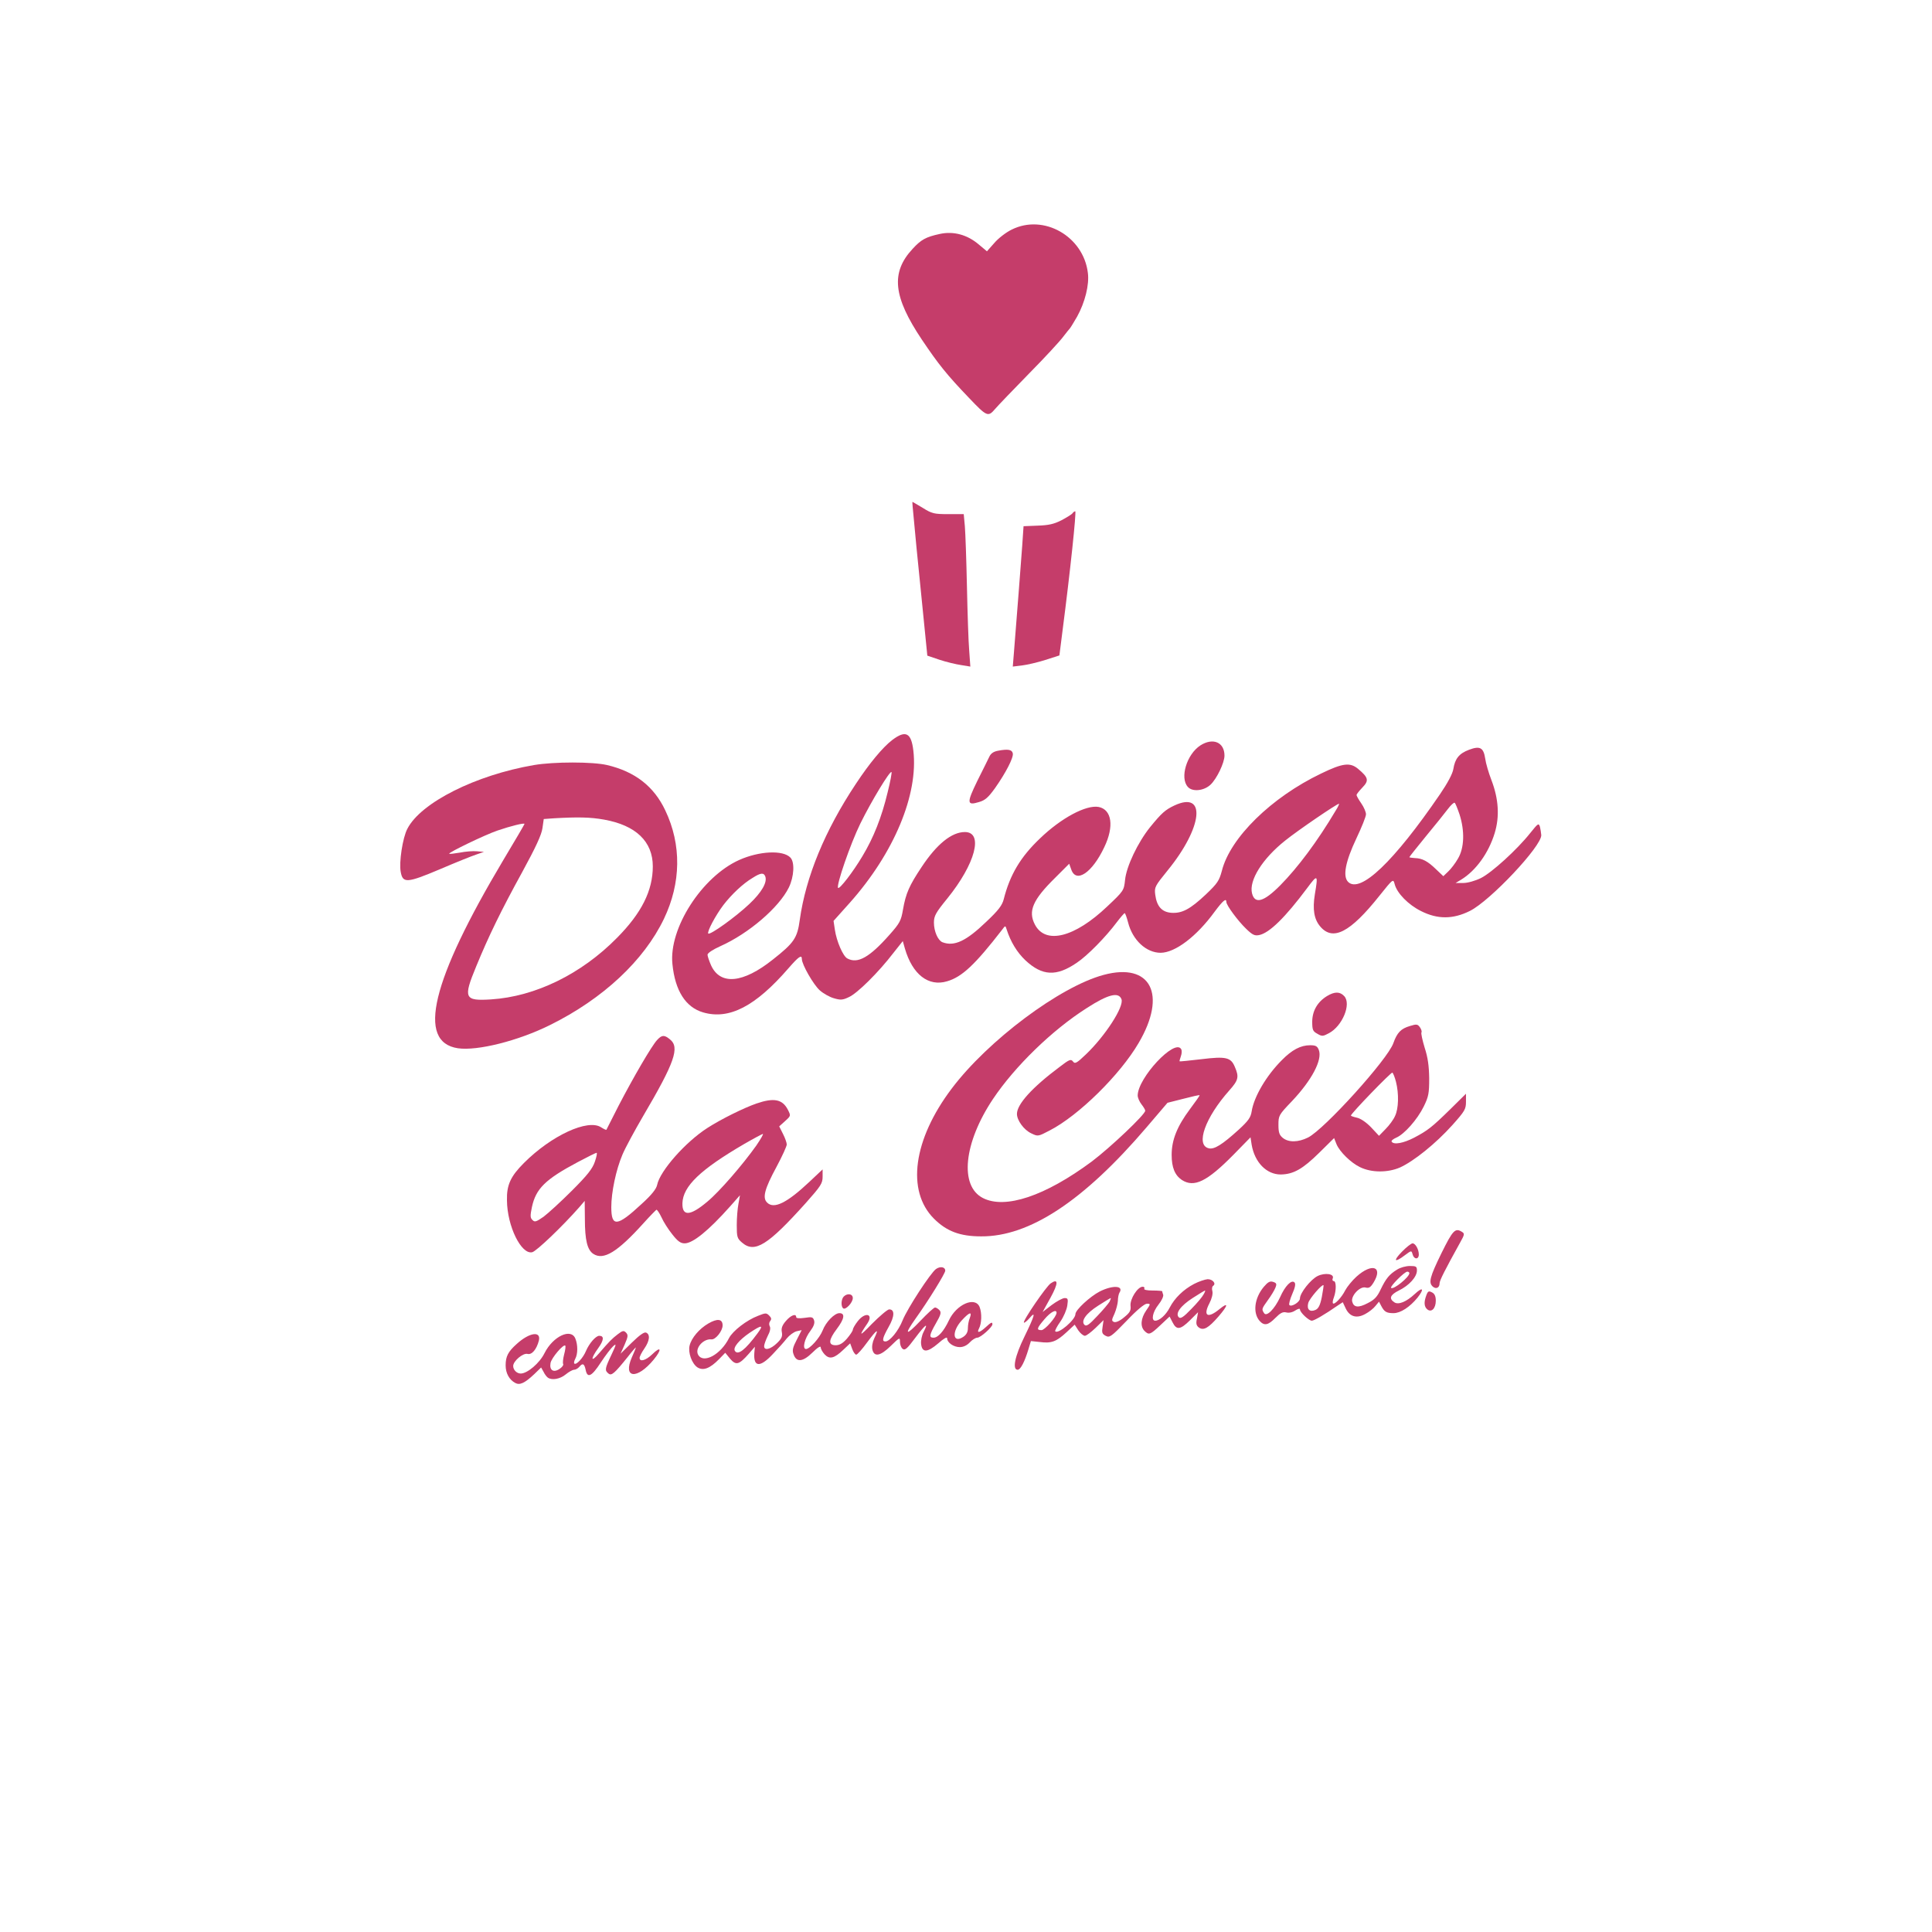
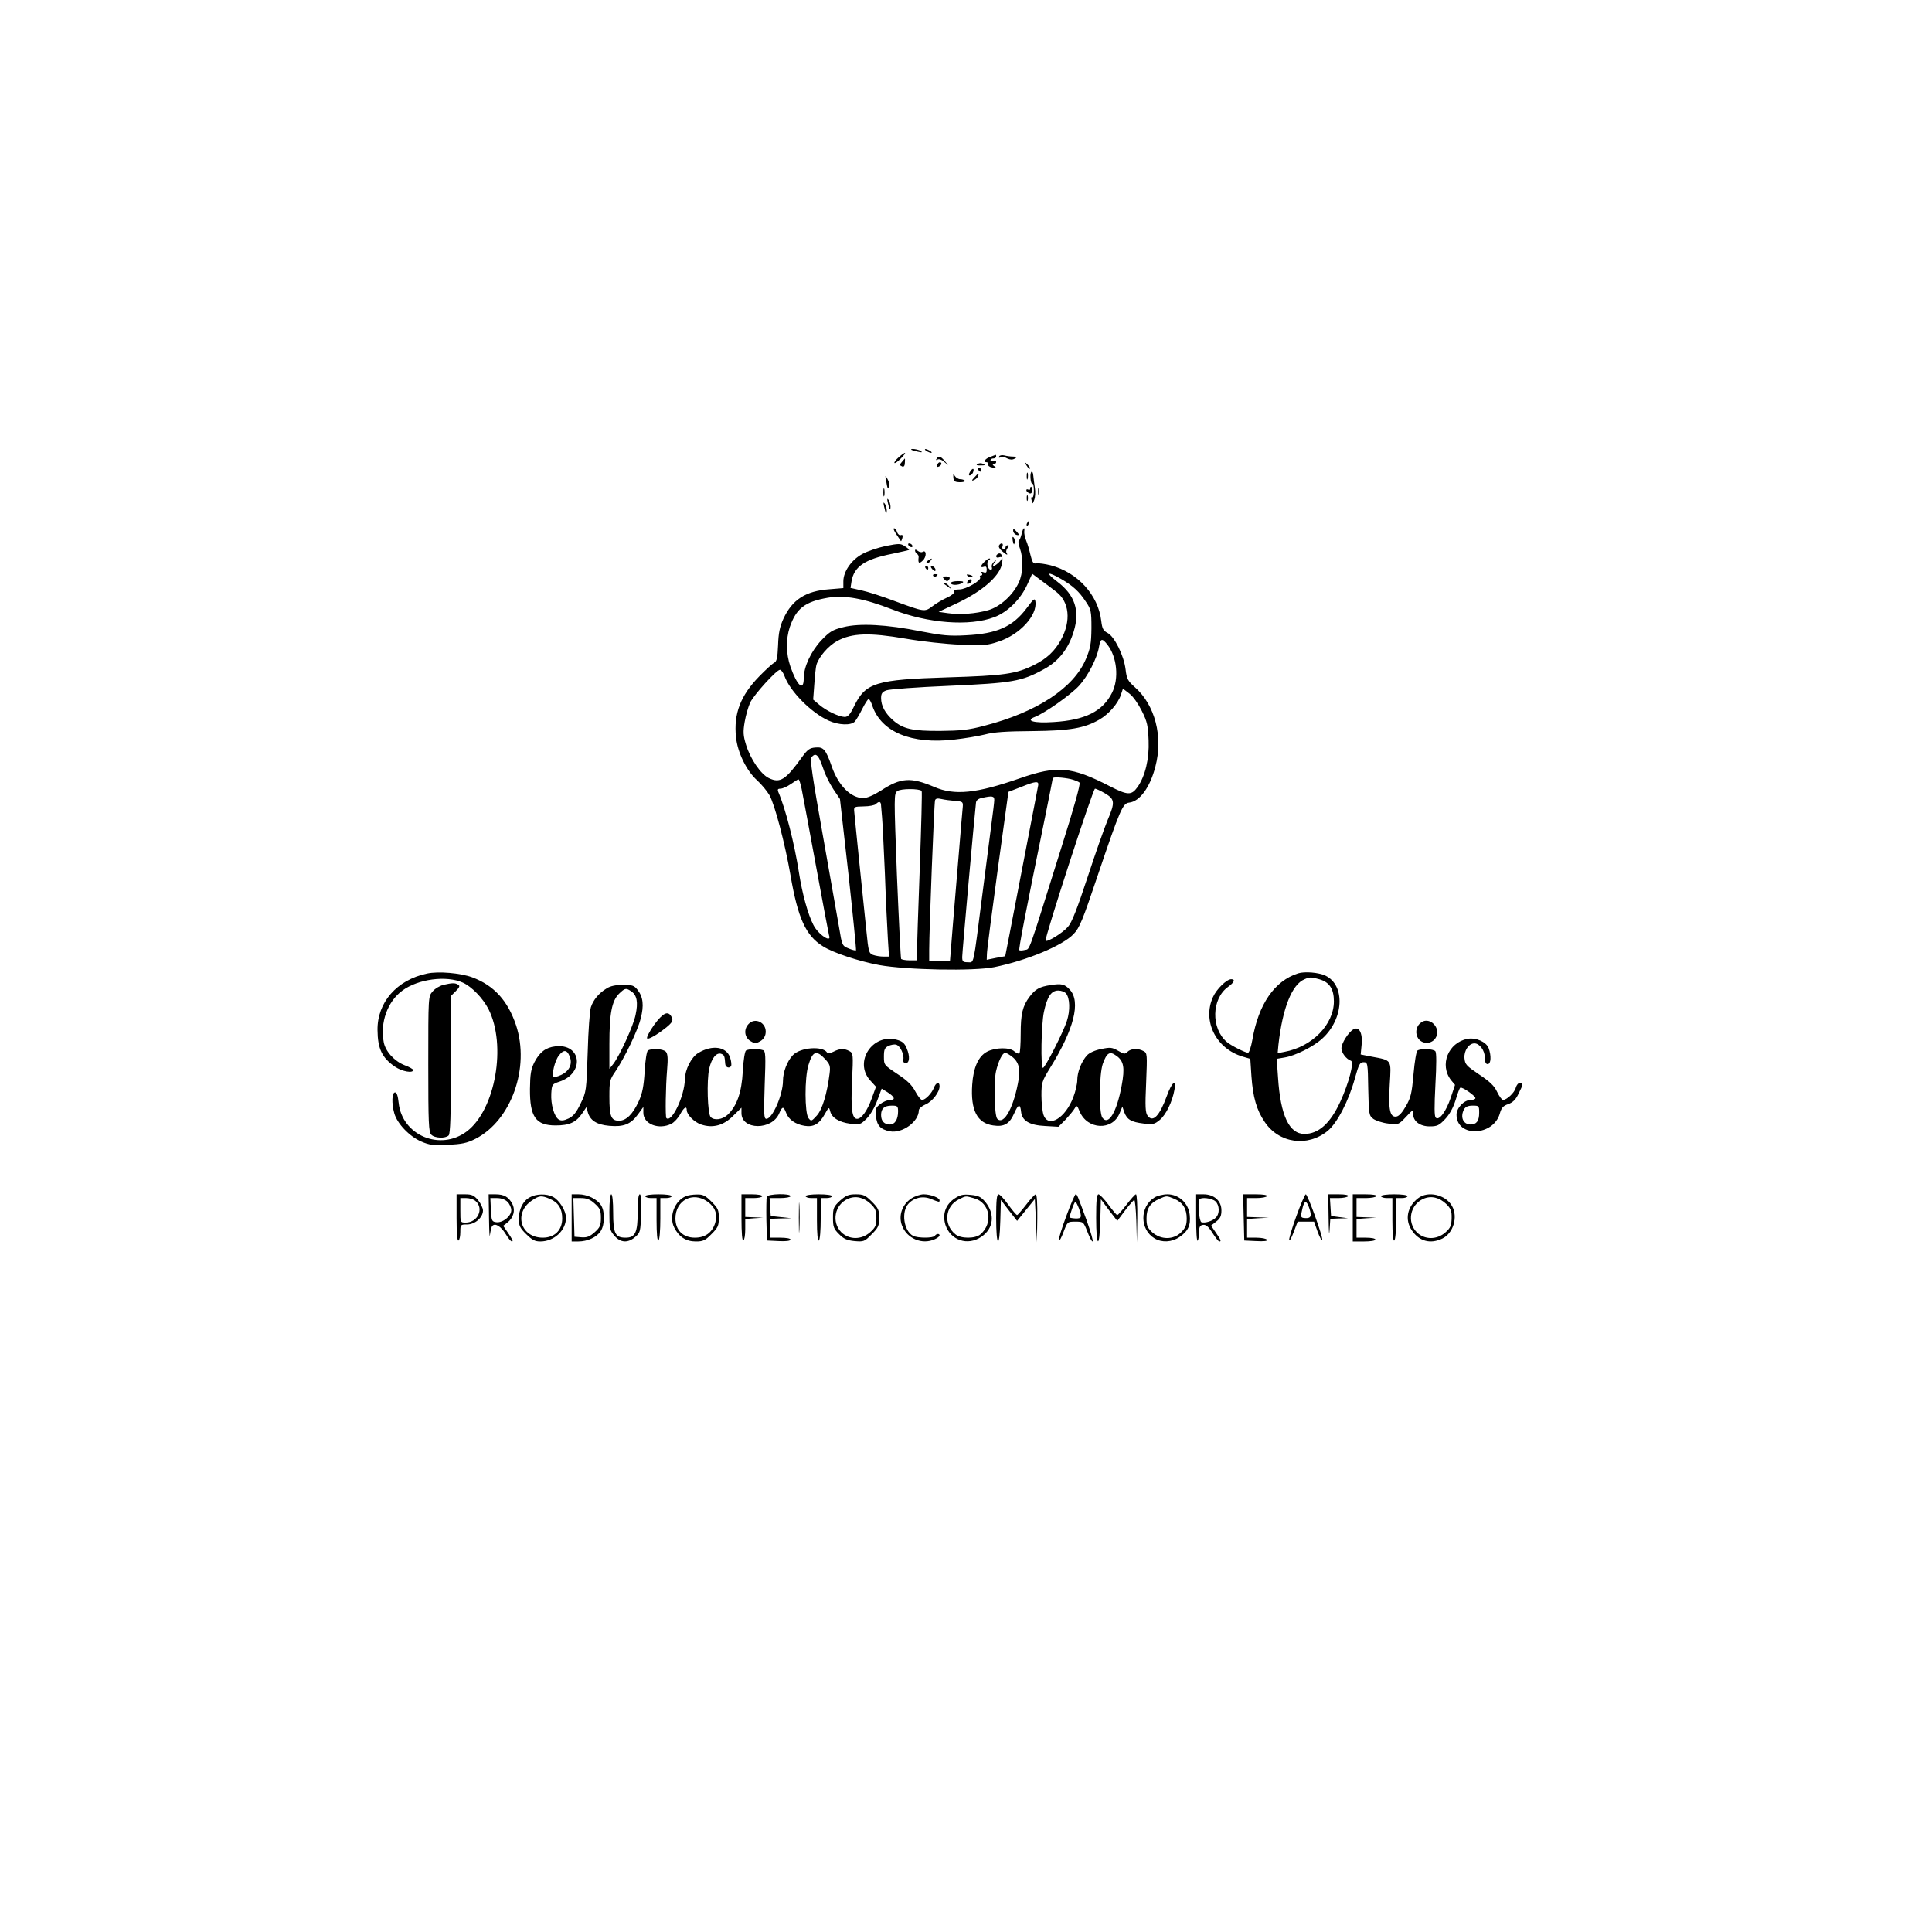
- <svg xmlns="http://www.w3.org/2000/svg" version="1.0" width="1024pt" height="1024pt" viewBox="0 0 1024 1024" preserveAspectRatio="xMidYMid meet">
-   <g transform="translate(0,1024) scale(0.1,-0.1)" fill="#c53d6a" stroke="none">
-     <path d="M5362 9023 c-29 -14 -71 -46 -92 -71 l-39 -44 -43 36 c-61 52 -134 72 -207 56 -74 -16 -99 -30 -144 -79 -117 -126 -103 -254 49 -481 88 -131 133 -187 249 -308 95 -100 102 -103 138 -61 16 19 98 104 181 189 84 85 165 173 181 195 17 22 33 42 36 45 3 3 20 31 38 62 42 76 65 169 57 231 -23 194 -234 315 -404 230z" />
-     <path d="M4843 7493 c4 -49 22 -232 40 -408 l32 -320 65 -22 c36 -12 87 -24 114 -28 l49 -8 -6 84 c-4 46 -9 199 -12 339 -3 140 -8 284 -11 320 l-6 65 -82 0 c-76 0 -87 3 -135 33 -29 17 -53 32 -55 32 -1 0 2 -39 7 -87z" />
-     <path d="M5685 7520 c-4 -6 -30 -22 -58 -37 -41 -21 -69 -27 -127 -29 l-75 -3 -7 -103 c-7 -94 -29 -383 -44 -567 l-6 -74 49 6 c26 3 82 16 123 29 l75 24 17 134 c40 308 74 630 67 630 -4 0 -11 -5 -14 -10z" />
-     <path d="M4728 6317 c-50 -39 -118 -120 -192 -232 -164 -247 -265 -492 -297 -720 -13 -97 -30 -122 -143 -211 -158 -126 -278 -137 -327 -31 -10 23 -19 49 -19 57 1 9 28 27 68 45 150 67 310 204 363 311 28 58 32 135 8 159 -40 41 -166 34 -271 -13 -198 -89 -374 -363 -354 -552 14 -141 70 -229 163 -256 138 -40 277 32 452 234 54 62 71 74 71 49 0 -29 62 -137 95 -166 19 -17 53 -36 75 -42 34 -10 46 -10 79 6 44 19 158 132 236 234 l50 63 11 -39 c40 -138 125 -204 224 -174 79 23 148 88 292 274 16 22 17 22 23 2 22 -68 55 -122 100 -165 89 -83 164 -87 272 -13 56 37 155 138 213 216 19 25 38 47 41 47 3 0 11 -22 18 -49 24 -94 96 -161 173 -161 77 1 190 86 286 218 44 59 62 74 62 51 0 -17 62 -101 105 -142 33 -32 45 -38 69 -33 54 11 138 93 255 250 55 74 58 72 40 -34 -13 -80 -4 -132 28 -170 67 -80 159 -33 314 162 73 91 73 91 81 62 12 -48 73 -110 140 -143 87 -44 169 -44 259 1 108 54 381 344 378 402 -1 12 -4 31 -7 44 -7 21 -10 18 -52 -34 -69 -87 -203 -209 -261 -238 -31 -15 -70 -26 -93 -26 l-41 0 30 18 c78 48 145 141 177 246 27 88 21 182 -17 281 -15 39 -30 90 -33 114 -9 59 -28 69 -86 47 -53 -20 -74 -47 -83 -102 -4 -25 -30 -74 -71 -134 -244 -357 -423 -528 -487 -464 -29 30 -14 107 44 230 28 59 51 116 51 128 0 12 -11 38 -25 58 -14 20 -25 40 -25 44 0 5 14 22 31 40 36 37 32 53 -23 99 -42 35 -81 31 -196 -25 -263 -126 -482 -340 -526 -516 -14 -52 -23 -66 -85 -125 -83 -78 -126 -101 -183 -97 -50 4 -77 34 -85 96 -5 40 -2 45 66 129 186 228 206 423 36 344 -49 -23 -68 -40 -130 -116 -64 -80 -125 -207 -132 -279 -6 -56 -7 -58 -94 -140 -173 -165 -328 -204 -384 -96 -37 71 -11 131 108 248 l74 74 11 -31 c26 -74 111 -17 175 119 53 110 40 199 -30 213 -66 12 -198 -58 -311 -167 -103 -98 -159 -192 -192 -322 -8 -32 -28 -59 -93 -120 -106 -102 -169 -132 -232 -108 -24 10 -45 58 -45 104 0 35 9 52 71 128 149 184 193 352 93 352 -70 0 -149 -64 -229 -185 -66 -99 -84 -140 -99 -226 -10 -59 -17 -72 -71 -133 -106 -120 -169 -156 -224 -126 -23 12 -57 91 -66 152 l-7 47 86 96 c235 264 364 574 337 806 -11 96 -41 111 -113 56z m-23 -275 c-32 -134 -75 -242 -134 -340 -50 -84 -121 -176 -129 -168 -11 12 65 233 118 341 59 120 157 281 165 273 3 -2 -6 -50 -20 -106z m3031 -119 c28 -88 25 -177 -8 -233 -14 -25 -38 -56 -52 -69 l-26 -25 -38 36 c-45 44 -74 59 -113 60 -16 1 -29 3 -29 5 0 2 40 52 88 111 49 59 101 124 116 144 16 21 32 36 36 33 4 -2 15 -30 26 -62z m-657 20 c-96 -162 -201 -302 -293 -395 -87 -88 -135 -102 -150 -43 -17 68 54 183 176 280 67 54 274 195 285 195 2 0 -5 -17 -18 -37z m-3023 -348 c12 -31 -19 -85 -85 -147 -72 -68 -207 -165 -217 -156 -8 9 39 97 80 151 43 56 104 114 155 144 42 27 59 29 67 8z" />
-     <path d="M6362 6289 c-72 -47 -110 -172 -66 -220 24 -27 85 -21 120 12 33 31 74 116 74 154 0 71 -61 97 -128 54z" />
-     <path d="M5290 6261 c-23 -4 -38 -14 -46 -31 -7 -14 -35 -72 -64 -129 -57 -117 -56 -132 9 -112 32 9 49 24 85 74 57 81 99 162 94 184 -4 20 -25 24 -78 14z" />
-     <path d="M2830 6185 c-309 -53 -600 -199 -671 -338 -25 -47 -45 -179 -35 -229 11 -60 33 -59 208 15 84 36 171 71 193 78 l40 14 -37 3 c-20 2 -61 -1 -90 -7 -29 -5 -55 -8 -57 -6 -6 6 191 101 256 123 70 24 143 42 143 35 0 -2 -50 -88 -112 -191 -382 -641 -460 -965 -241 -998 103 -15 319 39 488 123 281 139 498 342 604 563 91 190 94 393 7 575 -60 127 -160 205 -308 240 -77 18 -282 18 -388 0z m371 -289 c169 -30 259 -116 259 -248 0 -128 -59 -247 -190 -379 -189 -192 -433 -311 -667 -326 -142 -9 -149 6 -79 175 66 161 133 298 244 500 72 132 102 197 107 232 l7 49 56 4 c124 7 190 6 263 -7z" />
-     <path d="M5850 5073 c-232 -62 -614 -348 -806 -603 -204 -270 -241 -542 -94 -689 67 -67 138 -94 250 -94 256 -2 544 188 877 578 l111 130 83 21 c46 12 85 21 87 19 2 -1 -22 -35 -52 -75 -67 -90 -96 -162 -96 -241 0 -67 17 -108 54 -133 65 -42 133 -9 273 133 l91 93 6 -39 c16 -94 79 -158 154 -158 67 1 116 28 205 116 l78 77 13 -33 c17 -40 76 -98 124 -121 61 -30 147 -30 212 -2 73 33 189 126 278 225 66 74 72 84 72 124 l0 42 -82 -81 c-100 -98 -121 -114 -193 -152 -56 -29 -108 -39 -119 -21 -3 5 8 14 24 21 43 18 112 96 146 165 26 53 29 70 29 150 -1 66 -7 110 -24 162 -12 40 -20 76 -17 81 3 5 -1 17 -8 27 -12 17 -18 18 -53 7 -48 -14 -68 -35 -88 -91 -30 -86 -365 -456 -452 -500 -52 -26 -103 -27 -134 -2 -18 15 -23 28 -23 69 0 49 2 53 71 125 106 112 163 220 143 272 -8 20 -16 25 -46 25 -50 0 -96 -24 -150 -79 -82 -82 -148 -194 -160 -272 -5 -32 -18 -50 -68 -96 -88 -80 -131 -107 -160 -99 -70 17 -19 162 110 307 48 54 52 71 29 124 -21 51 -47 57 -178 41 -62 -7 -113 -13 -115 -11 -1 1 2 13 7 27 5 14 6 31 1 38 -34 56 -229 -153 -230 -246 0 -12 9 -33 20 -47 11 -14 20 -29 20 -34 0 -20 -185 -195 -283 -269 -248 -184 -459 -254 -577 -194 -126 64 -102 293 53 525 116 173 313 365 497 482 113 73 169 87 184 47 15 -39 -87 -196 -189 -293 -49 -47 -58 -51 -68 -37 -11 14 -19 11 -71 -29 -146 -109 -226 -198 -226 -249 0 -34 37 -85 76 -103 35 -17 36 -17 97 15 154 79 374 296 472 464 152 258 64 428 -185 361z m1549 -567 c16 -63 14 -142 -5 -181 -8 -19 -31 -50 -50 -69 l-35 -36 -42 45 c-26 27 -56 47 -75 51 -18 4 -32 9 -32 11 0 11 214 232 220 228 4 -3 13 -25 19 -49z" />
-     <path d="M7034 4961 c-51 -31 -78 -78 -79 -135 0 -44 3 -52 27 -65 25 -15 30 -14 62 3 71 38 119 154 81 196 -23 25 -51 25 -91 1z" />
-     <path d="M3483 4728 c-29 -31 -126 -198 -204 -348 -35 -69 -64 -126 -65 -128 -1 -2 -14 4 -28 13 -70 46 -263 -43 -409 -189 -71 -71 -92 -117 -90 -198 1 -137 76 -289 134 -275 23 6 159 136 248 237 l30 35 1 -95 c0 -114 13 -165 45 -186 54 -35 127 9 265 162 34 38 66 70 69 72 4 1 16 -17 27 -40 10 -23 36 -64 57 -90 29 -37 44 -48 66 -48 43 0 126 67 240 195 l53 60 -8 -45 c-5 -25 -9 -76 -9 -113 0 -63 2 -71 28 -93 67 -58 137 -14 338 210 80 90 89 104 89 139 l0 39 -70 -66 c-119 -112 -188 -146 -224 -110 -26 25 -14 72 50 190 30 56 54 109 54 118 0 9 -9 35 -20 56 l-20 40 31 28 c31 28 31 28 15 60 -29 56 -74 65 -167 33 -66 -23 -186 -82 -259 -129 -116 -74 -252 -228 -267 -302 -4 -21 -29 -53 -82 -101 -130 -121 -161 -124 -161 -17 0 79 25 198 59 278 15 36 65 128 110 205 167 284 195 364 142 406 -30 25 -43 24 -68 -3z m526 -559 c-73 -103 -196 -245 -260 -298 -91 -77 -134 -79 -132 -8 3 90 95 178 328 314 50 29 94 52 98 53 5 0 -11 -27 -34 -61z m-856 -86 c-13 -38 -39 -71 -122 -154 -58 -58 -126 -120 -150 -138 -39 -27 -47 -30 -59 -17 -12 11 -12 23 -3 67 21 99 71 148 244 240 51 27 95 49 99 49 4 0 0 -21 -9 -47z" />
-     <path d="M7640 3598 c-62 -127 -70 -157 -45 -178 17 -14 35 -5 35 18 0 15 28 70 111 220 21 37 22 44 9 52 -37 24 -49 11 -110 -112z" />
-     <path d="M7430 3605 c-48 -49 -39 -60 16 -18 35 26 35 26 41 5 7 -28 33 -29 33 -1 0 27 -18 59 -33 59 -7 0 -33 -20 -57 -45z" />
-     <path d="M4961 3514 c-29 -21 -151 -208 -177 -272 -22 -56 -68 -112 -91 -112 -20 0 -16 18 17 77 32 56 33 93 3 93 -9 0 -50 -35 -92 -77 -66 -69 -72 -68 -24 2 35 52 -12 63 -51 12 -15 -19 -26 -39 -26 -45 0 -6 -14 -27 -31 -47 -22 -25 -39 -35 -60 -35 -40 0 -38 28 6 86 40 53 46 84 14 84 -26 0 -72 -47 -89 -92 -16 -40 -68 -98 -88 -98 -21 0 -8 56 24 97 17 23 23 40 19 54 -6 19 -12 20 -51 14 -29 -4 -44 -2 -44 4 0 21 -29 10 -55 -21 -20 -23 -25 -39 -21 -59 4 -22 -1 -34 -26 -58 -34 -33 -68 -41 -68 -16 0 9 9 33 19 54 13 24 16 42 11 51 -5 9 -4 20 2 28 8 10 7 17 -5 29 -15 15 -19 15 -59 -1 -61 -23 -134 -80 -154 -118 -44 -88 -137 -138 -164 -88 -18 34 28 86 71 81 22 -2 59 45 59 74 0 35 -28 38 -76 10 -48 -28 -89 -76 -99 -117 -9 -37 12 -95 41 -115 31 -20 67 -6 115 43 l33 34 26 -32 c31 -36 47 -32 99 27 l32 37 -3 -34 c-5 -75 31 -77 98 -5 27 28 61 66 74 83 14 17 37 34 52 38 l27 6 -26 -51 c-21 -40 -25 -56 -17 -77 15 -44 49 -41 100 9 27 27 44 37 44 28 0 -8 9 -25 21 -38 26 -27 51 -21 99 25 l36 34 11 -30 c6 -17 16 -30 21 -30 6 0 32 29 58 65 52 70 65 78 38 22 -10 -21 -14 -45 -10 -61 10 -40 43 -33 98 21 46 45 48 46 48 21 0 -14 6 -31 14 -37 12 -10 24 0 67 58 55 73 72 85 44 31 -9 -17 -15 -46 -13 -63 5 -48 34 -46 91 3 28 25 47 36 47 27 0 -23 34 -47 67 -47 19 0 38 9 53 25 13 14 31 25 40 25 17 0 80 56 80 71 0 14 -7 11 -36 -16 -32 -29 -49 -33 -35 -6 14 26 16 81 3 114 -24 57 -123 14 -163 -72 -27 -57 -57 -91 -81 -91 -25 0 -23 14 13 77 25 43 29 57 19 68 -7 8 -18 15 -24 15 -6 0 -41 -32 -78 -71 -78 -82 -88 -76 -24 14 66 92 156 238 156 252 0 20 -26 25 -49 9z m179 -260 c-6 -14 -10 -38 -10 -54 0 -20 -8 -35 -25 -46 -55 -36 -62 27 -9 86 42 46 58 51 44 14z m-1125 -81 c-65 -88 -104 -118 -120 -93 -11 18 22 57 77 95 67 45 77 44 43 -2z" />
-     <path d="M7405 3511 c-41 -25 -59 -47 -87 -105 -18 -39 -33 -55 -69 -73 -49 -26 -74 -23 -82 8 -8 30 40 82 70 75 18 -5 27 0 43 26 52 85 -8 106 -91 31 -22 -20 -49 -53 -59 -72 -19 -38 -57 -78 -65 -69 -3 3 -1 17 5 32 13 36 13 86 -1 86 -6 0 -9 7 -5 15 9 23 -40 31 -80 12 -37 -18 -94 -90 -94 -119 0 -19 -45 -47 -56 -35 -4 4 3 30 15 58 16 36 19 55 12 62 -16 16 -50 -19 -76 -78 -29 -63 -72 -106 -85 -85 -14 21 -13 23 20 69 17 23 35 53 40 66 8 20 6 25 -13 31 -16 5 -27 -1 -49 -27 -50 -60 -59 -139 -21 -181 24 -26 45 -22 83 17 26 26 39 33 57 29 14 -4 33 0 48 10 14 9 25 12 25 6 0 -16 47 -60 63 -60 12 0 69 33 138 81 l26 17 16 -34 c21 -43 58 -54 104 -28 19 10 43 29 53 42 l19 23 12 -23 c16 -31 28 -38 65 -38 37 0 86 32 127 82 38 48 29 60 -15 19 -43 -40 -85 -58 -107 -44 -31 20 -23 40 23 63 54 26 96 72 96 106 0 21 -4 24 -37 24 -21 0 -51 -8 -68 -19z m65 -19 c0 -21 -85 -90 -97 -78 -7 7 71 86 86 86 6 0 11 -4 11 -8z m-464 -126 c-9 -45 -18 -62 -34 -69 -30 -13 -47 3 -38 37 6 23 74 102 81 94 1 -2 -3 -30 -9 -62z" />
-     <path d="M6329 3435 c-57 -30 -103 -75 -129 -125 -20 -39 -54 -70 -77 -70 -23 0 -14 46 17 85 17 21 28 45 25 53 -3 7 -5 16 -5 18 0 2 -23 4 -51 4 -31 0 -48 4 -44 10 3 6 -1 10 -9 10 -26 0 -67 -64 -64 -100 3 -26 -3 -37 -34 -62 -22 -19 -43 -28 -53 -25 -14 6 -14 10 2 44 9 21 17 52 18 68 0 17 4 36 8 43 25 38 -34 42 -104 7 -52 -27 -129 -98 -129 -120 0 -30 -91 -108 -107 -91 -3 2 9 26 27 51 18 26 34 64 37 86 5 34 3 39 -14 39 -11 0 -42 -17 -69 -37 l-48 -37 42 76 c42 77 42 104 1 76 -23 -15 -150 -200 -142 -208 2 -3 16 8 29 23 36 42 29 16 -26 -97 -51 -104 -66 -176 -36 -176 15 0 37 42 57 109 l13 43 48 -5 c61 -8 87 2 141 52 l43 40 19 -30 c11 -16 27 -29 35 -29 8 0 33 19 57 42 l42 41 -5 -35 c-5 -30 -3 -38 16 -48 21 -11 29 -6 111 79 54 57 95 91 108 91 20 0 20 -1 -4 -36 -29 -42 -32 -85 -9 -108 23 -23 30 -21 84 30 l49 46 16 -31 c21 -42 41 -39 92 11 l43 43 -6 -34 c-6 -26 -3 -37 10 -47 25 -18 51 -3 104 58 52 60 55 80 5 39 -62 -51 -88 -36 -53 31 13 25 19 50 16 64 -4 13 -2 25 4 29 17 11 -2 35 -29 35 -14 -1 -47 -12 -72 -25z m50 -56 c-6 -12 -35 -47 -65 -77 -41 -43 -57 -53 -66 -44 -20 20 8 60 73 102 34 22 64 40 66 40 2 0 -1 -10 -8 -21z m-498 -38 c-6 -10 -35 -45 -66 -77 -42 -45 -57 -56 -67 -46 -20 20 7 60 73 102 34 22 64 40 66 40 2 0 -1 -8 -6 -19z m-281 -59 c0 -21 -62 -92 -80 -92 -28 0 -25 10 16 58 32 38 64 55 64 34z" />
-     <path d="M7560 3375 c-14 -37 -12 -61 5 -75 22 -18 45 5 45 46 0 23 -6 37 -20 44 -17 9 -22 7 -30 -15z" />
-     <path d="M4472 3368 c-14 -14 -16 -54 -2 -63 13 -8 50 31 50 55 0 23 -29 27 -48 8z" />
-     <path d="M3274 3168 c-30 -23 -44 -37 -100 -102 -43 -50 -45 -29 -3 29 30 42 32 65 5 65 -18 0 -53 -40 -70 -80 -15 -37 -52 -77 -62 -67 -3 3 -1 14 5 25 14 26 14 73 1 106 -22 59 -119 14 -164 -76 -26 -53 -91 -108 -126 -108 -21 0 -40 19 -40 40 0 26 52 70 76 64 23 -6 48 24 60 70 13 53 -50 44 -117 -17 -46 -41 -59 -66 -59 -114 0 -41 19 -76 51 -93 24 -13 50 -1 101 47 l36 35 13 -23 c6 -13 17 -27 23 -31 22 -15 65 -7 94 17 17 14 37 25 45 25 8 0 20 7 27 15 18 22 27 18 34 -15 9 -47 32 -36 80 38 25 38 55 77 66 87 18 16 17 10 -9 -45 -35 -74 -37 -83 -16 -100 16 -13 31 -1 103 89 23 30 42 51 42 49 0 -3 -9 -26 -21 -52 -49 -112 27 -120 116 -12 45 55 39 74 -8 28 -34 -33 -67 -42 -67 -19 0 7 11 29 25 49 29 42 32 76 9 85 -10 4 -35 -14 -75 -53 l-60 -59 22 49 c18 42 19 50 7 63 -12 12 -18 11 -44 -9z m-284 -107 c-6 -23 -8 -46 -5 -51 3 -5 -6 -17 -20 -26 -32 -21 -54 -6 -47 32 5 27 68 101 78 92 3 -3 0 -25 -6 -47z" />
+ <svg xmlns="http://www.w3.org/2000/svg" version="1.0" width="1020pt" height="1024pt" viewBox="0 0 1020 1024" preserveAspectRatio="xMidYMid meet">
+   <g transform="translate(0,1024) scale(0.1,-0.1)" fill="#000000" stroke="none">
+     <path d="M4831 7856 c2 -2 18 -6 34 -10 22 -5 26 -4 15 4 -14 9 -59 15 -49 6z" />
+     <path d="M4910 7850 c8 -5 20 -10 25 -10 6 0 3 5 -5 10 -8 5 -19 10 -25 10 -5 0 -3 -5 5 -10z" />
+     <path d="M4763 7816 c-15 -13 -25 -27 -22 -30 3 -3 18 8 34 24 35 36 27 40 -12 6z" />
+     <path d="M5248 7818 c-27 -9 -39 -28 -18 -28 6 0 9 -6 8 -12 -2 -7 8 -14 22 -16 20 -2 22 -1 10 7 -10 7 -11 11 -2 11 6 0 12 5 12 11 0 6 -7 9 -15 5 -8 -3 -15 -1 -15 4 0 6 7 10 15 10 8 0 15 5 15 10 0 6 -1 10 -2 9 -2 0 -15 -5 -30 -11z" />
+     <path d="M5296 7821 c-4 -7 -1 -9 8 -5 8 3 24 1 35 -6 15 -7 27 -8 39 -1 15 9 14 10 -8 11 -14 0 -35 3 -46 6 -12 3 -25 1 -28 -5z" />
+     <path d="M4964 7808 c-5 -7 -3 -8 5 -4 7 5 22 0 34 -11 l22 -18 -19 23 c-21 25 -32 27 -42 10z" />
+     <path d="M4783 7795 c-7 -8 -13 -16 -13 -19 0 -2 6 -6 13 -9 7 -3 13 5 13 19 1 13 1 24 0 24 0 -1 -7 -7 -13 -15z" />
+     <path d="M4967 7776 c-4 -10 -1 -13 9 -9 15 6 19 23 5 23 -5 0 -11 -7 -14 -14z" />
+     <path d="M5181 7780 c-9 -5 -4 -7 13 -7 29 0 32 2 13 10 -8 3 -20 2 -26 -3z" />
+     <path d="M5441 7773 c7 -12 15 -20 18 -17 3 2 -3 12 -13 22 -17 16 -18 16 -5 -5z" />
+     <path d="M5142 7740 c-8 -13 -8 -20 -2 -20 6 0 13 7 17 15 9 24 -1 27 -15 5z" />
+     <path d="M5185 7750 c3 -5 8 -10 11 -10 2 0 4 5 4 10 0 6 -5 10 -11 10 -5 0 -7 -4 -4 -10z" />
+     <path d="M5442 7715 c0 -16 2 -22 5 -12 2 9 2 23 0 30 -3 6 -5 -1 -5 -18z" />
+     <path d="M5462 7706 c1 -19 6 -32 10 -30 4 3 8 -13 8 -36 0 -23 -4 -39 -9 -36 -5 4 -7 -4 -3 -16 5 -21 5 -21 14 3 5 13 7 42 3 64 -3 22 -7 50 -8 63 -3 36 -18 25 -15 -12z" />
+     <path d="M5053 7709 c2 -20 7 -24 34 -25 18 0 30 3 27 8 -3 4 -14 8 -24 8 -10 0 -23 8 -29 17 -8 14 -9 13 -8 -8z" />
+     <path d="M5165 7710 c-16 -17 -16 -20 -3 -15 9 4 19 13 22 21 7 19 2 18 -19 -6z" />
+     <path d="M4697 7690 c7 -42 9 -45 16 -27 3 7 -1 24 -9 38 -13 23 -13 23 -7 -11z" />
+     <path d="M4682 7630 c0 -19 2 -27 5 -17 2 9 2 25 0 35 -3 9 -5 1 -5 -18z" />
+     <path d="M5460 7649 c0 -5 -4 -7 -10 -4 -5 3 -10 2 -10 -3 0 -6 7 -12 15 -16 10 -4 15 1 15 14 0 11 -2 20 -5 20 -3 0 -5 -5 -5 -11z" />
+     <path d="M5502 7635 c0 -16 2 -22 5 -12 2 9 2 23 0 30 -3 6 -5 -1 -5 -18z" />
+     <path d="M5442 7600 c0 -14 2 -19 5 -12 2 6 2 18 0 25 -3 6 -5 1 -5 -13z" />
+     <path d="M4706 7575 c8 -37 14 -45 14 -19 0 10 -5 26 -10 34 -8 11 -9 7 -4 -15z" />
+     <path d="M4686 7555 c8 -37 14 -45 14 -19 0 10 -5 26 -10 34 -8 11 -9 7 -4 -15z" />
+     <path d="M5445 7469 c-4 -6 -5 -12 -2 -15 2 -3 7 2 10 11 7 17 1 20 -8 4z" />
+     <path d="M4751 7408 c12 -18 23 -34 24 -36 2 -1 5 6 8 17 3 13 1 18 -8 15 -7 -3 -16 4 -20 15 -3 12 -11 21 -16 21 -6 0 0 -15 12 -32z" />
+     <path d="M5370 7427 c0 -8 7 -17 15 -21 8 -3 15 -3 15 0 0 3 -7 12 -15 20 -13 13 -15 13 -15 1z" />
+     <path d="M5415 7410 c-4 -16 -10 -32 -15 -35 -4 -3 -2 -22 6 -42 19 -54 17 -131 -6 -180 -30 -66 -99 -129 -162 -147 -67 -19 -148 -25 -213 -16 l-50 7 106 50 c126 61 211 135 228 197 11 40 0 73 -20 60 -15 -9 -10 -24 6 -18 21 8 19 -9 -3 -29 -24 -22 -38 -22 -21 1 13 15 12 16 -3 4 -9 -8 -14 -20 -11 -28 3 -8 0 -14 -5 -14 -17 0 -26 41 -11 51 8 5 9 9 3 9 -11 0 -44 -32 -44 -43 0 -3 7 -4 15 -1 10 4 15 0 15 -15 0 -15 -4 -19 -17 -14 -11 4 -14 3 -9 -5 4 -7 2 -12 -4 -12 -6 0 -9 -4 -5 -10 9 -15 -74 -64 -110 -64 -22 0 -31 -4 -28 -12 3 -7 -14 -21 -39 -32 -24 -11 -58 -31 -77 -46 -40 -30 -41 -30 -201 29 -63 24 -141 49 -174 56 l-58 13 5 33 c13 80 70 119 217 148 47 10 87 19 88 20 2 2 -8 11 -22 20 -23 15 -31 15 -102 1 -42 -9 -98 -28 -123 -42 -58 -31 -101 -93 -101 -145 l0 -36 -73 -6 c-127 -9 -198 -55 -245 -157 -19 -42 -26 -76 -28 -140 -3 -68 -7 -86 -21 -93 -10 -5 -46 -38 -80 -73 -98 -101 -135 -197 -122 -321 8 -81 56 -179 112 -229 23 -21 52 -56 65 -78 28 -49 83 -257 112 -426 39 -227 81 -319 171 -375 54 -35 192 -80 299 -100 146 -26 502 -33 610 -11 172 35 362 114 420 175 32 33 48 72 127 307 121 358 134 386 168 390 56 6 111 81 139 191 42 159 -2 326 -108 420 -38 34 -44 44 -50 95 -9 74 -59 174 -95 193 -23 12 -29 22 -34 64 -16 138 -126 258 -269 295 -29 7 -62 12 -74 10 -17 -3 -22 4 -32 44 -6 26 -16 61 -23 77 -7 17 -11 38 -10 48 4 29 -7 19 -14 -13z m184 -307 c69 -53 79 -154 25 -253 -32 -60 -76 -101 -142 -134 -96 -48 -160 -57 -457 -66 -383 -12 -437 -28 -498 -153 -21 -44 -33 -57 -50 -57 -31 1 -96 32 -134 64 l-33 28 6 81 c3 45 8 91 11 102 13 44 63 102 111 128 78 42 170 45 362 12 86 -15 215 -29 291 -32 123 -5 142 -4 203 17 112 37 205 139 194 212 -3 20 -9 15 -46 -35 -74 -99 -158 -136 -322 -144 -88 -5 -127 -1 -240 21 -179 36 -324 44 -410 22 -57 -14 -72 -23 -117 -70 -55 -59 -93 -141 -93 -201 0 -72 -35 -40 -71 63 -23 68 -24 143 -3 208 34 99 80 135 202 156 89 15 192 -4 341 -62 189 -74 410 -91 541 -41 70 26 140 95 175 173 l26 57 47 -35 c26 -19 62 -46 81 -61z m26 68 c62 -36 95 -66 131 -121 27 -40 29 -50 29 -139 -1 -82 -5 -106 -29 -163 -64 -154 -260 -283 -540 -355 -82 -22 -125 -26 -231 -27 -148 -1 -198 10 -251 56 -43 38 -64 77 -64 118 0 24 6 33 28 41 15 6 164 17 332 24 336 15 385 23 503 88 78 42 130 108 158 200 34 110 7 193 -88 265 -64 48 -52 56 22 13z m244 -347 c52 -66 63 -181 25 -256 -49 -98 -142 -145 -310 -155 -104 -7 -152 7 -99 27 52 20 190 117 234 165 47 51 96 146 106 206 8 46 16 48 44 13z m-1711 -167 c29 -81 142 -195 233 -236 54 -25 121 -27 140 -5 8 9 26 40 40 68 14 28 29 51 33 51 4 0 14 -17 20 -37 48 -138 207 -204 433 -178 54 6 127 18 163 27 48 13 114 17 250 18 201 2 277 15 357 61 49 28 99 85 114 131 l11 33 34 -26 c20 -15 47 -54 66 -92 29 -57 33 -79 36 -157 4 -97 -18 -189 -59 -247 -32 -44 -51 -44 -147 5 -202 104 -278 111 -476 42 -232 -81 -347 -92 -454 -46 -125 53 -177 50 -284 -20 -38 -24 -73 -39 -92 -39 -66 0 -132 66 -167 166 -32 92 -44 106 -87 102 -30 -2 -42 -11 -69 -48 -89 -124 -118 -143 -178 -114 -42 20 -98 101 -121 177 -15 49 -16 68 -7 121 6 35 19 80 29 102 20 42 140 174 158 174 7 0 17 -15 24 -33z m179 -429 c6 -7 18 -37 28 -66 9 -29 33 -76 52 -105 l35 -52 45 -398 c24 -220 42 -401 40 -404 -3 -2 -20 2 -39 10 -34 14 -35 16 -50 108 -9 52 -48 273 -87 493 -54 303 -69 402 -60 412 14 17 24 18 36 2z m1337 -117 c21 -5 43 -14 48 -19 6 -6 -30 -135 -96 -343 -182 -581 -166 -537 -194 -544 -13 -3 -27 -4 -29 -1 -5 4 31 191 138 714 21 105 39 194 39 197 0 8 51 5 94 -4z m-1425 -53 c6 -29 40 -213 76 -408 36 -195 67 -360 69 -367 17 -45 -57 3 -83 55 -29 56 -59 166 -76 275 -24 155 -71 340 -110 430 -5 13 -2 17 12 17 11 0 35 11 54 24 19 13 37 25 41 25 4 1 11 -23 17 -51z m1254 21 c-1 -8 -32 -167 -68 -354 -36 -187 -75 -388 -86 -446 l-21 -107 -49 -9 -49 -10 1 31 c0 17 26 217 57 445 l57 414 70 27 c74 30 91 31 88 9z m-618 -31 c3 -2 -2 -186 -10 -409 -8 -222 -15 -423 -15 -446 l0 -43 -39 0 c-22 0 -42 4 -45 8 -2 4 -12 203 -22 442 -16 423 -16 434 2 447 18 14 116 14 129 1z m972 -13 c52 -31 54 -47 14 -141 -16 -38 -64 -174 -106 -302 -56 -170 -84 -242 -105 -265 -28 -32 -109 -82 -118 -73 -8 8 251 806 262 806 5 0 29 -11 53 -25z m-587 -35 c0 -10 -7 -68 -15 -127 -8 -59 -30 -234 -50 -388 -48 -374 -41 -345 -76 -345 -25 0 -29 4 -29 28 0 23 65 750 73 817 1 13 12 22 32 26 54 12 65 10 65 -11z m-207 -5 c39 -3 42 -5 40 -31 -2 -16 -10 -117 -19 -224 -9 -107 -24 -285 -33 -395 l-16 -200 -55 0 -55 0 0 60 c0 104 26 779 31 793 3 10 13 12 34 7 17 -4 49 -8 73 -10z m-393 -27 c1 -13 3 -39 5 -58 2 -19 9 -152 15 -295 5 -143 13 -302 16 -352 l6 -93 -30 0 c-17 0 -41 4 -55 9 -22 9 -24 17 -35 128 -7 65 -23 226 -37 358 -13 132 -26 253 -27 270 -3 29 -3 30 50 31 29 0 58 6 64 12 18 18 28 14 28 -10z" />
+     <path d="M5368 7373 c5 -21 7 -23 10 -9 2 10 0 22 -6 28 -6 6 -7 0 -4 -19z" />
+     <path d="M4815 7350 c3 -5 11 -10 16 -10 6 0 7 5 4 10 -3 6 -11 10 -16 10 -6 0 -7 -4 -4 -10z" />
+     <path d="M5295 7349 c-4 -5 3 -19 16 -30 24 -21 34 -24 24 -9 -4 6 -1 17 5 25 9 11 9 15 1 15 -6 0 -11 -4 -11 -10 0 -5 -5 -10 -11 -10 -6 0 -9 7 -5 15 6 17 -9 21 -19 4z" />
+     <path d="M4850 7322 c0 -6 5 -14 10 -17 6 -4 10 -12 9 -18 -4 -33 2 -37 22 -18 21 20 20 59 -1 46 -6 -4 -17 -1 -25 5 -10 8 -15 9 -15 2z" />
+     <path d="M4920 7270 c-8 -5 -12 -12 -9 -15 4 -3 12 1 19 10 14 17 11 19 -10 5z" />
+     <path d="M4905 7230 c3 -5 8 -10 11 -10 2 0 4 5 4 10 0 6 -5 10 -11 10 -5 0 -7 -4 -4 -10z" />
+     <path d="M4940 7225 c7 -9 15 -13 17 -11 7 7 -7 26 -19 26 -6 0 -6 -6 2 -15z" />
+     <path d="M4946 7188 c3 -5 10 -6 15 -3 13 9 11 12 -6 12 -8 0 -12 -4 -9 -9z" />
+     <path d="M5128 7188 c5 -5 16 -8 23 -6 8 3 3 7 -10 11 -17 4 -21 3 -13 -5z" />
+     <path d="M5002 7173 c6 -7 14 -13 18 -13 4 0 10 6 13 13 3 7 -4 12 -18 12 -18 0 -21 -3 -13 -12z" />
+     <path d="M5127 7156 c-4 -10 -1 -13 9 -9 7 3 14 9 14 14 0 14 -17 10 -23 -5z" />
+     <path d="M5040 7150 c0 -13 40 -13 60 0 11 7 5 10 -22 10 -21 0 -38 -4 -38 -10z" />
+     <path d="M5001 7147 c2 -1 13 -9 24 -17 19 -14 19 -14 6 3 -7 9 -18 17 -24 17 -6 0 -8 -1 -6 -3z" />
+     <path d="M2263 5080 c-160 -34 -264 -153 -262 -300 1 -99 24 -147 93 -194 37 -25 96 -36 96 -17 0 4 -20 16 -45 25 -54 21 -102 73 -111 122 -20 105 20 216 99 274 83 61 233 81 320 42 47 -21 106 -82 136 -140 97 -191 37 -533 -114 -648 -141 -107 -344 -22 -362 151 -4 37 -10 55 -19 55 -17 0 -19 -58 -4 -111 15 -54 80 -122 142 -149 44 -19 65 -22 142 -18 74 4 101 9 146 32 190 97 290 377 215 603 -44 130 -117 210 -232 253 -63 23 -179 33 -240 20z" />
+     <path d="M6880 5081 c-125 -40 -210 -164 -242 -352 -7 -38 -17 -69 -23 -69 -16 1 -88 37 -112 57 -85 72 -82 230 7 293 32 23 39 40 16 40 -24 0 -78 -52 -97 -95 -57 -126 16 -273 157 -315 l41 -12 6 -92 c8 -111 27 -179 70 -242 76 -114 227 -135 334 -48 51 42 112 160 145 281 20 72 26 83 45 83 22 0 23 -3 25 -141 3 -138 4 -142 28 -160 14 -9 49 -21 78 -24 53 -7 54 -7 93 34 37 40 39 41 39 17 0 -39 36 -66 88 -66 39 0 50 5 81 38 24 25 43 60 56 101 10 34 21 64 25 66 9 6 80 -43 80 -55 0 -6 -11 -10 -25 -10 -35 0 -75 -42 -75 -78 0 -122 197 -115 230 8 8 28 17 39 44 48 25 9 40 24 55 56 25 50 26 56 6 56 -8 0 -17 -11 -21 -25 -6 -26 -48 -65 -68 -65 -6 1 -20 20 -31 43 -15 32 -38 54 -95 92 -68 46 -75 53 -78 87 -3 39 23 78 53 78 27 0 55 -38 55 -75 0 -24 5 -35 15 -35 18 0 20 45 5 85 -13 33 -67 57 -112 49 -102 -20 -150 -138 -87 -219 l21 -25 -22 -66 c-25 -75 -62 -125 -80 -108 -8 8 -8 57 -2 175 6 108 6 168 0 177 -11 13 -76 16 -95 4 -6 -4 -15 -57 -21 -125 -9 -101 -14 -124 -40 -169 -19 -34 -37 -54 -51 -56 -34 -5 -43 36 -35 170 8 135 13 127 -98 148 l-56 11 5 52 c6 63 -14 99 -44 81 -27 -16 -63 -74 -63 -100 0 -24 26 -58 50 -66 19 -6 -11 -119 -56 -217 -53 -115 -115 -171 -190 -171 -81 0 -127 98 -140 298 l-7 100 41 7 c57 9 153 57 200 100 115 104 124 283 17 334 -36 17 -110 23 -145 12z m112 -31 c54 -15 78 -51 78 -117 0 -123 -115 -241 -262 -268 l-36 -7 4 44 c22 196 72 321 139 348 27 12 34 12 77 0z m848 -708 c0 -43 -14 -62 -45 -62 -40 0 -57 39 -35 81 8 13 21 19 45 19 34 0 35 -1 35 -38z" />
+     <path d="M2350 5020 c-19 -5 -45 -20 -57 -35 -23 -26 -23 -27 -23 -385 0 -313 2 -361 16 -374 18 -19 75 -21 92 -4 9 9 12 106 12 375 l0 364 26 26 c20 20 23 28 12 34 -15 10 -31 10 -78 -1z" />
+     <path d="M5569 5019 c-60 -9 -82 -22 -112 -62 -37 -49 -47 -91 -47 -197 0 -53 -3 -100 -7 -103 -3 -4 -15 1 -26 10 -24 23 -101 22 -145 -1 -46 -24 -73 -84 -79 -175 -9 -135 26 -204 111 -216 58 -9 87 8 112 65 21 48 32 51 36 8 5 -48 44 -72 128 -76 l70 -4 38 38 c20 22 42 48 48 59 11 19 13 17 27 -17 41 -96 173 -102 211 -9 l15 36 10 -30 c15 -39 36 -52 103 -60 49 -6 57 -4 85 19 33 27 67 97 78 160 12 61 -14 41 -40 -32 -39 -107 -74 -143 -102 -106 -12 16 -14 47 -8 176 6 150 6 157 -14 167 -28 16 -67 14 -85 -4 -13 -13 -19 -13 -50 6 -32 18 -41 19 -89 9 -32 -6 -63 -20 -75 -33 -29 -31 -52 -89 -52 -131 0 -20 -9 -60 -21 -91 -42 -112 -133 -166 -158 -94 -6 18 -11 64 -11 103 0 67 3 76 44 143 129 207 166 354 106 418 -27 29 -43 33 -101 24z m81 -44 c21 -25 23 -90 5 -146 -20 -62 -116 -249 -127 -249 -13 0 -9 230 5 296 17 81 39 114 76 114 16 0 34 -7 41 -15z m-292 -331 c38 -26 51 -63 42 -120 -24 -148 -78 -250 -114 -214 -15 15 -20 189 -7 251 12 53 34 99 49 99 4 0 18 -7 30 -16z m558 1 c41 -28 47 -64 29 -160 -26 -140 -70 -213 -102 -169 -19 26 -17 229 2 285 21 59 37 69 71 44z" />
+     <path d="M3215 5001 c-41 -25 -70 -60 -83 -99 -6 -18 -14 -126 -17 -240 -7 -204 -7 -208 -37 -270 -23 -48 -38 -67 -64 -80 -26 -12 -39 -13 -52 -6 -25 16 -43 81 -40 138 3 48 4 50 43 63 136 45 117 204 -22 187 -51 -6 -83 -31 -111 -85 -18 -37 -22 -62 -23 -141 -1 -148 31 -193 136 -193 73 0 108 16 141 64 l23 34 6 -26 c12 -45 47 -68 114 -74 76 -7 114 8 152 60 l29 40 0 -31 c0 -60 82 -92 149 -58 15 8 36 31 46 50 20 37 35 46 35 22 0 -24 40 -64 76 -76 62 -21 120 -5 170 46 l44 43 0 -29 c0 -90 162 -92 200 -1 16 38 23 39 37 2 13 -35 49 -60 97 -68 48 -8 78 9 107 61 22 39 23 40 29 17 8 -35 47 -59 107 -67 50 -6 54 -5 86 27 20 20 44 61 57 97 l23 62 31 -19 c39 -25 44 -41 13 -41 -13 0 -37 -10 -52 -22 -24 -19 -27 -26 -22 -65 5 -49 24 -69 73 -79 66 -13 154 51 154 111 0 9 16 23 35 31 36 15 75 65 75 97 0 25 -19 21 -30 -8 -11 -29 -45 -65 -63 -65 -6 0 -23 21 -36 46 -18 34 -43 58 -95 92 -70 47 -71 47 -71 92 0 37 4 46 23 56 13 6 32 10 42 7 21 -6 43 -51 38 -79 -2 -12 3 -19 12 -19 21 0 24 36 6 78 -11 28 -23 38 -53 46 -128 35 -228 -116 -142 -214 l32 -35 -23 -63 c-23 -64 -54 -107 -77 -107 -27 0 -34 51 -27 201 7 142 6 147 -14 158 -28 15 -51 14 -84 -3 -18 -9 -30 -11 -34 -5 -23 37 -143 28 -182 -14 -30 -31 -52 -90 -52 -135 0 -74 -56 -202 -88 -202 -13 0 -14 22 -9 179 6 157 5 180 -9 185 -22 8 -77 7 -90 -2 -6 -4 -14 -52 -17 -110 -6 -112 -31 -184 -81 -231 -27 -25 -70 -31 -89 -12 -17 17 -22 194 -8 257 13 57 39 88 65 78 15 -6 17 -12 20 -53 1 -18 22 -26 31 -11 3 6 1 26 -5 44 -19 59 -95 70 -169 25 -37 -22 -70 -88 -71 -139 -1 -88 -70 -233 -98 -206 -6 7 -4 164 4 258 5 56 3 82 -6 93 -13 16 -76 20 -96 7 -6 -4 -14 -53 -17 -110 -5 -80 -12 -116 -31 -158 -32 -70 -67 -104 -105 -104 -42 0 -51 23 -51 127 0 82 2 91 31 133 50 74 119 217 135 282 18 69 13 114 -17 152 -18 23 -28 26 -77 26 -38 0 -67 -6 -87 -19z m132 -16 c29 -20 36 -58 22 -123 -11 -57 -84 -217 -119 -262 l-20 -25 0 132 c0 161 13 227 50 265 33 32 38 33 67 13z m-328 -343 c17 -40 0 -78 -44 -99 -19 -9 -38 -14 -41 -10 -11 11 7 86 28 112 25 33 43 32 57 -3z m1353 -14 c27 -29 30 -38 25 -78 -13 -106 -39 -192 -68 -223 -28 -31 -30 -31 -44 -13 -20 27 -21 214 0 281 22 74 42 81 87 33z m388 -279 c0 -42 -17 -69 -43 -69 -30 0 -47 18 -47 50 0 35 17 50 57 50 30 0 33 -3 33 -31z" />
+     <path d="M3467 4808 c-25 -35 -41 -67 -37 -72 5 -5 32 8 62 29 70 50 80 63 67 86 -18 34 -45 21 -92 -43z" />
+     <path d="M3967 4812 c-26 -28 -21 -69 9 -89 24 -15 29 -15 53 -2 16 9 27 25 29 43 7 55 -56 87 -91 48z" />
+     <path d="M7534 4822 c-25 -16 -34 -50 -22 -77 22 -48 91 -41 104 10 12 49 -43 94 -82 67z" />
+     <path d="M2420 3784 c0 -81 4 -123 10 -119 6 3 10 24 10 46 0 38 1 39 35 39 43 0 85 37 85 74 0 13 -12 38 -26 55 -22 26 -33 31 -70 31 l-44 0 0 -126z m102 89 c44 -40 10 -113 -54 -113 -28 0 -28 1 -28 65 l0 65 32 0 c17 0 40 -7 50 -17z" />
+     <path d="M2592 3783 c1 -71 3 -110 5 -88 3 22 8 44 13 48 15 16 45 -3 70 -43 13 -22 28 -40 33 -40 9 0 4 10 -26 54 l-20 29 21 16 c34 26 45 67 27 101 -19 36 -43 50 -89 50 l-36 0 2 -127z m98 87 c11 -11 20 -31 20 -44 0 -32 -45 -68 -79 -64 -24 3 -26 7 -29 66 l-3 62 36 0 c22 0 43 -8 55 -20z" />
+     <path d="M2808 3894 c-36 -19 -58 -63 -58 -115 0 -35 6 -48 39 -80 31 -31 46 -39 75 -39 73 0 136 58 136 126 0 37 -36 94 -70 111 -33 17 -89 16 -122 -3z m106 -8 c45 -19 66 -52 66 -104 0 -62 -40 -102 -103 -102 -118 0 -156 131 -58 197 40 27 50 28 95 9z" />
+     <path d="M3030 3785 l0 -125 35 0 c49 0 98 22 119 55 22 34 23 105 1 138 -21 32 -73 57 -119 57 l-36 0 0 -125z m122 76 c28 -25 33 -36 33 -76 0 -40 -5 -51 -33 -76 -27 -24 -41 -29 -70 -27 l-37 3 -3 103 -3 102 40 0 c31 0 49 -7 73 -29z" />
+     <path d="M3230 3816 c0 -87 2 -97 26 -125 32 -38 72 -41 111 -7 27 23 28 29 31 125 3 69 0 101 -7 101 -7 0 -11 -32 -11 -93 0 -110 -13 -137 -64 -137 -55 0 -66 22 -66 133 0 58 -4 97 -10 97 -6 0 -10 -38 -10 -94z" />
+     <path d="M3420 3900 c0 -5 14 -10 30 -10 l30 0 0 -116 c0 -74 4 -113 10 -109 6 4 10 53 10 116 l0 109 30 0 c17 0 30 5 30 10 0 6 -30 10 -70 10 -40 0 -70 -4 -70 -10z" />
+     <path d="M3635 3900 c-60 -25 -91 -109 -61 -167 25 -49 62 -73 114 -73 38 0 50 5 83 39 34 34 39 44 39 86 0 42 -5 52 -39 86 -32 32 -45 39 -77 38 -22 0 -48 -4 -59 -9z m115 -29 c41 -29 54 -67 41 -112 -16 -52 -53 -79 -108 -79 -63 0 -103 40 -103 102 0 96 92 145 170 89z" />
+     <path d="M3930 3784 c0 -81 4 -123 10 -119 6 3 10 30 10 60 l0 54 48 4 47 3 -47 2 -48 2 0 50 0 50 45 0 c25 0 45 5 45 10 0 6 -25 10 -55 10 l-55 0 0 -126z" />
+     <path d="M4064 3897 c-2 -7 -3 -62 -2 -123 l3 -109 63 -3 c38 -2 62 1 62 8 0 6 -23 10 -55 10 l-55 0 0 50 0 50 58 2 57 1 -55 6 -55 6 -3 48 -3 47 55 0 c31 0 56 5 56 10 0 16 -120 13 -126 -3z" />
+     <path d="M4234 3785 c0 -71 1 -99 3 -62 2 37 2 96 0 130 -2 34 -3 4 -3 -68z" />
+     <path d="M4270 3900 c0 -5 14 -10 30 -10 l30 0 0 -116 c0 -74 4 -113 10 -109 6 4 10 53 10 116 l0 109 30 0 c17 0 30 5 30 10 0 6 -30 10 -70 10 -40 0 -70 -4 -70 -10z" />
+     <path d="M4452 3876 c-34 -32 -37 -39 -37 -90 0 -49 4 -59 32 -87 24 -25 42 -33 82 -37 49 -4 53 -3 91 36 35 35 40 45 40 87 0 42 -5 52 -39 86 -34 34 -44 39 -85 39 -39 0 -52 -6 -84 -34z m163 -17 c25 -24 30 -37 30 -75 0 -39 -5 -50 -33 -75 -46 -41 -111 -41 -153 0 -53 54 -35 146 35 177 41 18 84 8 121 -27z" />
+     <path d="M4829 3887 c-48 -32 -68 -91 -48 -143 26 -69 107 -103 174 -72 14 6 25 15 25 20 0 11 -17 10 -25 -2 -8 -13 -91 -13 -116 0 -49 27 -63 127 -24 170 30 33 78 43 120 25 43 -17 45 -18 45 -7 0 14 -48 32 -84 32 -18 0 -48 -10 -67 -23z" />
+     <path d="M5060 3888 c-49 -33 -66 -84 -49 -140 27 -82 118 -113 191 -63 65 44 73 121 20 185 -23 27 -36 33 -77 37 -41 4 -56 0 -85 -19z m103 1 c84 -23 103 -131 34 -191 -27 -24 -105 -24 -133 0 -65 52 -55 149 18 185 40 20 34 19 81 6z" />
+     <path d="M5280 3785 c0 -156 18 -169 22 -15 l3 110 43 -56 43 -55 47 58 47 58 6 -115 5 -115 2 128 c1 76 -2 127 -8 127 -5 0 -28 -25 -51 -55 -23 -30 -45 -55 -48 -55 -4 0 -25 25 -47 55 -21 30 -45 55 -51 55 -10 0 -13 -32 -13 -125z" />
+     <path d="M5652 3795 c-24 -64 -42 -121 -39 -128 2 -7 13 13 24 43 21 55 21 55 63 55 42 0 43 -1 63 -52 11 -29 23 -53 28 -53 5 0 -9 48 -30 108 -51 139 -52 142 -60 142 -3 0 -26 -52 -49 -115z m66 42 c18 -49 15 -56 -18 -55 -16 1 -30 3 -30 6 0 15 24 82 30 82 3 0 11 -15 18 -33z" />
+     <path d="M5810 3785 c0 -158 18 -168 22 -13 l3 112 43 -58 44 -57 41 55 c23 30 45 55 49 56 4 0 9 -51 11 -112 l3 -113 2 128 c1 70 -2 127 -7 127 -5 0 -27 -25 -50 -55 -23 -30 -45 -55 -49 -55 -4 0 -25 25 -47 55 -22 30 -46 54 -52 55 -10 0 -13 -31 -13 -125z" />
+     <path d="M6119 3893 c-79 -49 -78 -170 1 -217 39 -23 91 -20 131 7 46 31 61 63 55 117 -6 62 -57 110 -118 110 -24 0 -55 -8 -69 -17z m105 -7 c45 -19 66 -52 66 -104 0 -35 -6 -49 -29 -73 -41 -41 -107 -41 -153 -1 -27 25 -31 36 -31 75 0 52 19 81 68 103 38 17 39 17 79 0z" />
+     <path d="M6340 3783 c0 -69 3 -123 8 -119 4 4 7 24 7 44 1 30 5 38 22 40 15 2 28 -9 49 -42 16 -25 32 -46 37 -46 11 0 9 7 -18 46 l-26 38 28 22 c21 16 27 30 27 59 0 50 -39 85 -95 85 l-39 0 0 -127z m102 90 c22 -20 24 -66 2 -87 -17 -18 -57 -30 -76 -24 -12 4 -21 104 -11 121 8 13 66 7 85 -10z" />
+     <path d="M6592 3788 l3 -123 63 -3 c43 -2 62 0 57 7 -3 6 -28 11 -56 11 l-49 0 0 50 0 49 58 4 57 3 -57 2 -58 2 0 50 0 50 49 0 c28 0 53 5 56 10 4 6 -18 10 -60 10 l-66 0 3 -122z" />
+     <path d="M6871 3794 c-23 -63 -40 -121 -38 -127 2 -7 13 13 24 43 l21 55 43 0 44 0 19 -54 c11 -30 22 -49 24 -42 5 14 -77 241 -87 241 -4 0 -27 -52 -50 -116z m69 41 c14 -41 8 -53 -22 -51 -25 1 -26 5 -14 54 10 41 22 41 36 -3z" />
+     <path d="M7042 3783 c1 -71 3 -100 5 -65 l4 62 47 2 47 1 -45 6 -45 6 -3 48 -3 47 45 0 c25 0 48 5 51 10 4 6 -15 10 -49 10 l-56 0 2 -127z" />
+     <path d="M7170 3785 l0 -125 60 0 c33 0 60 4 60 10 0 6 -22 10 -50 10 l-50 0 0 49 0 50 53 4 52 3 -52 2 -53 2 0 50 0 50 49 0 c28 0 53 5 56 10 4 6 -18 10 -59 10 l-66 0 0 -125z" />
+     <path d="M7320 3900 c0 -5 14 -10 30 -10 l30 0 0 -116 c0 -74 4 -113 10 -109 6 4 10 53 10 116 l0 109 30 0 c17 0 30 5 30 10 0 6 -30 10 -70 10 -40 0 -70 -4 -70 -10z" />
+     <path d="M7516 3889 c-58 -45 -71 -114 -33 -170 39 -58 98 -74 161 -44 59 28 85 115 52 173 -33 60 -128 82 -180 41z m149 -30 c25 -25 30 -37 29 -76 -1 -39 -6 -51 -33 -75 -45 -40 -111 -40 -152 1 -53 54 -35 146 35 177 41 18 84 8 121 -27z" />
  </g>
</svg>
